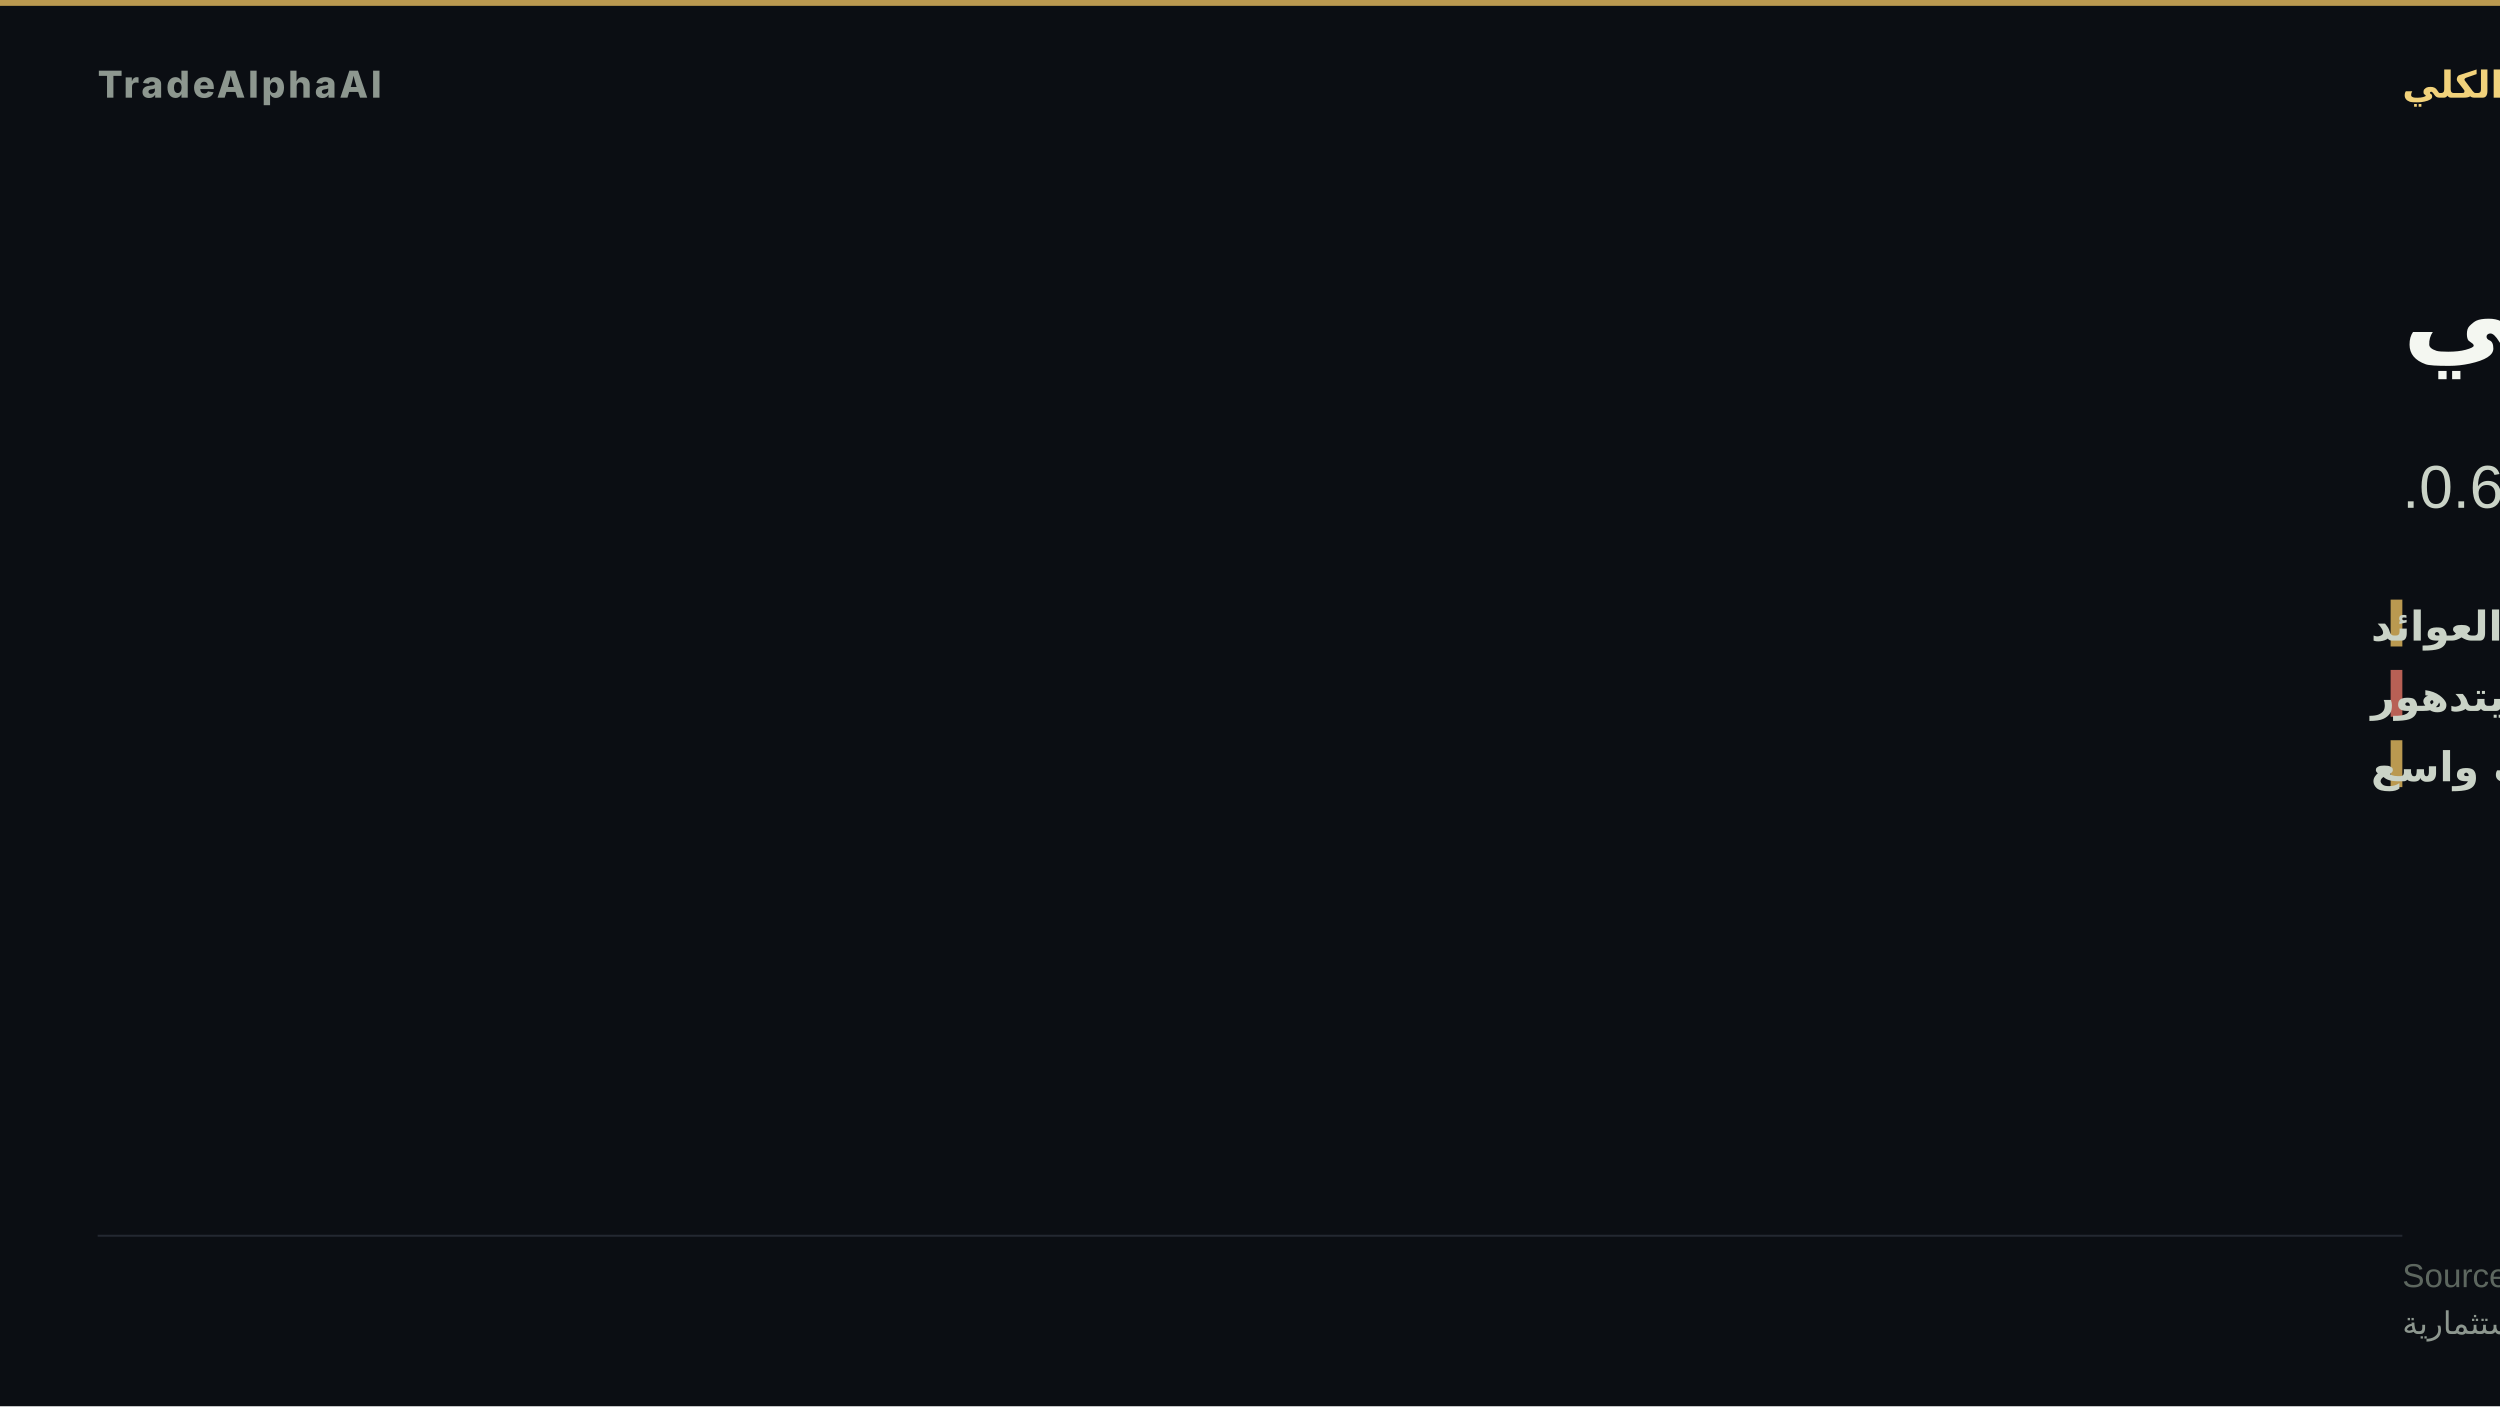
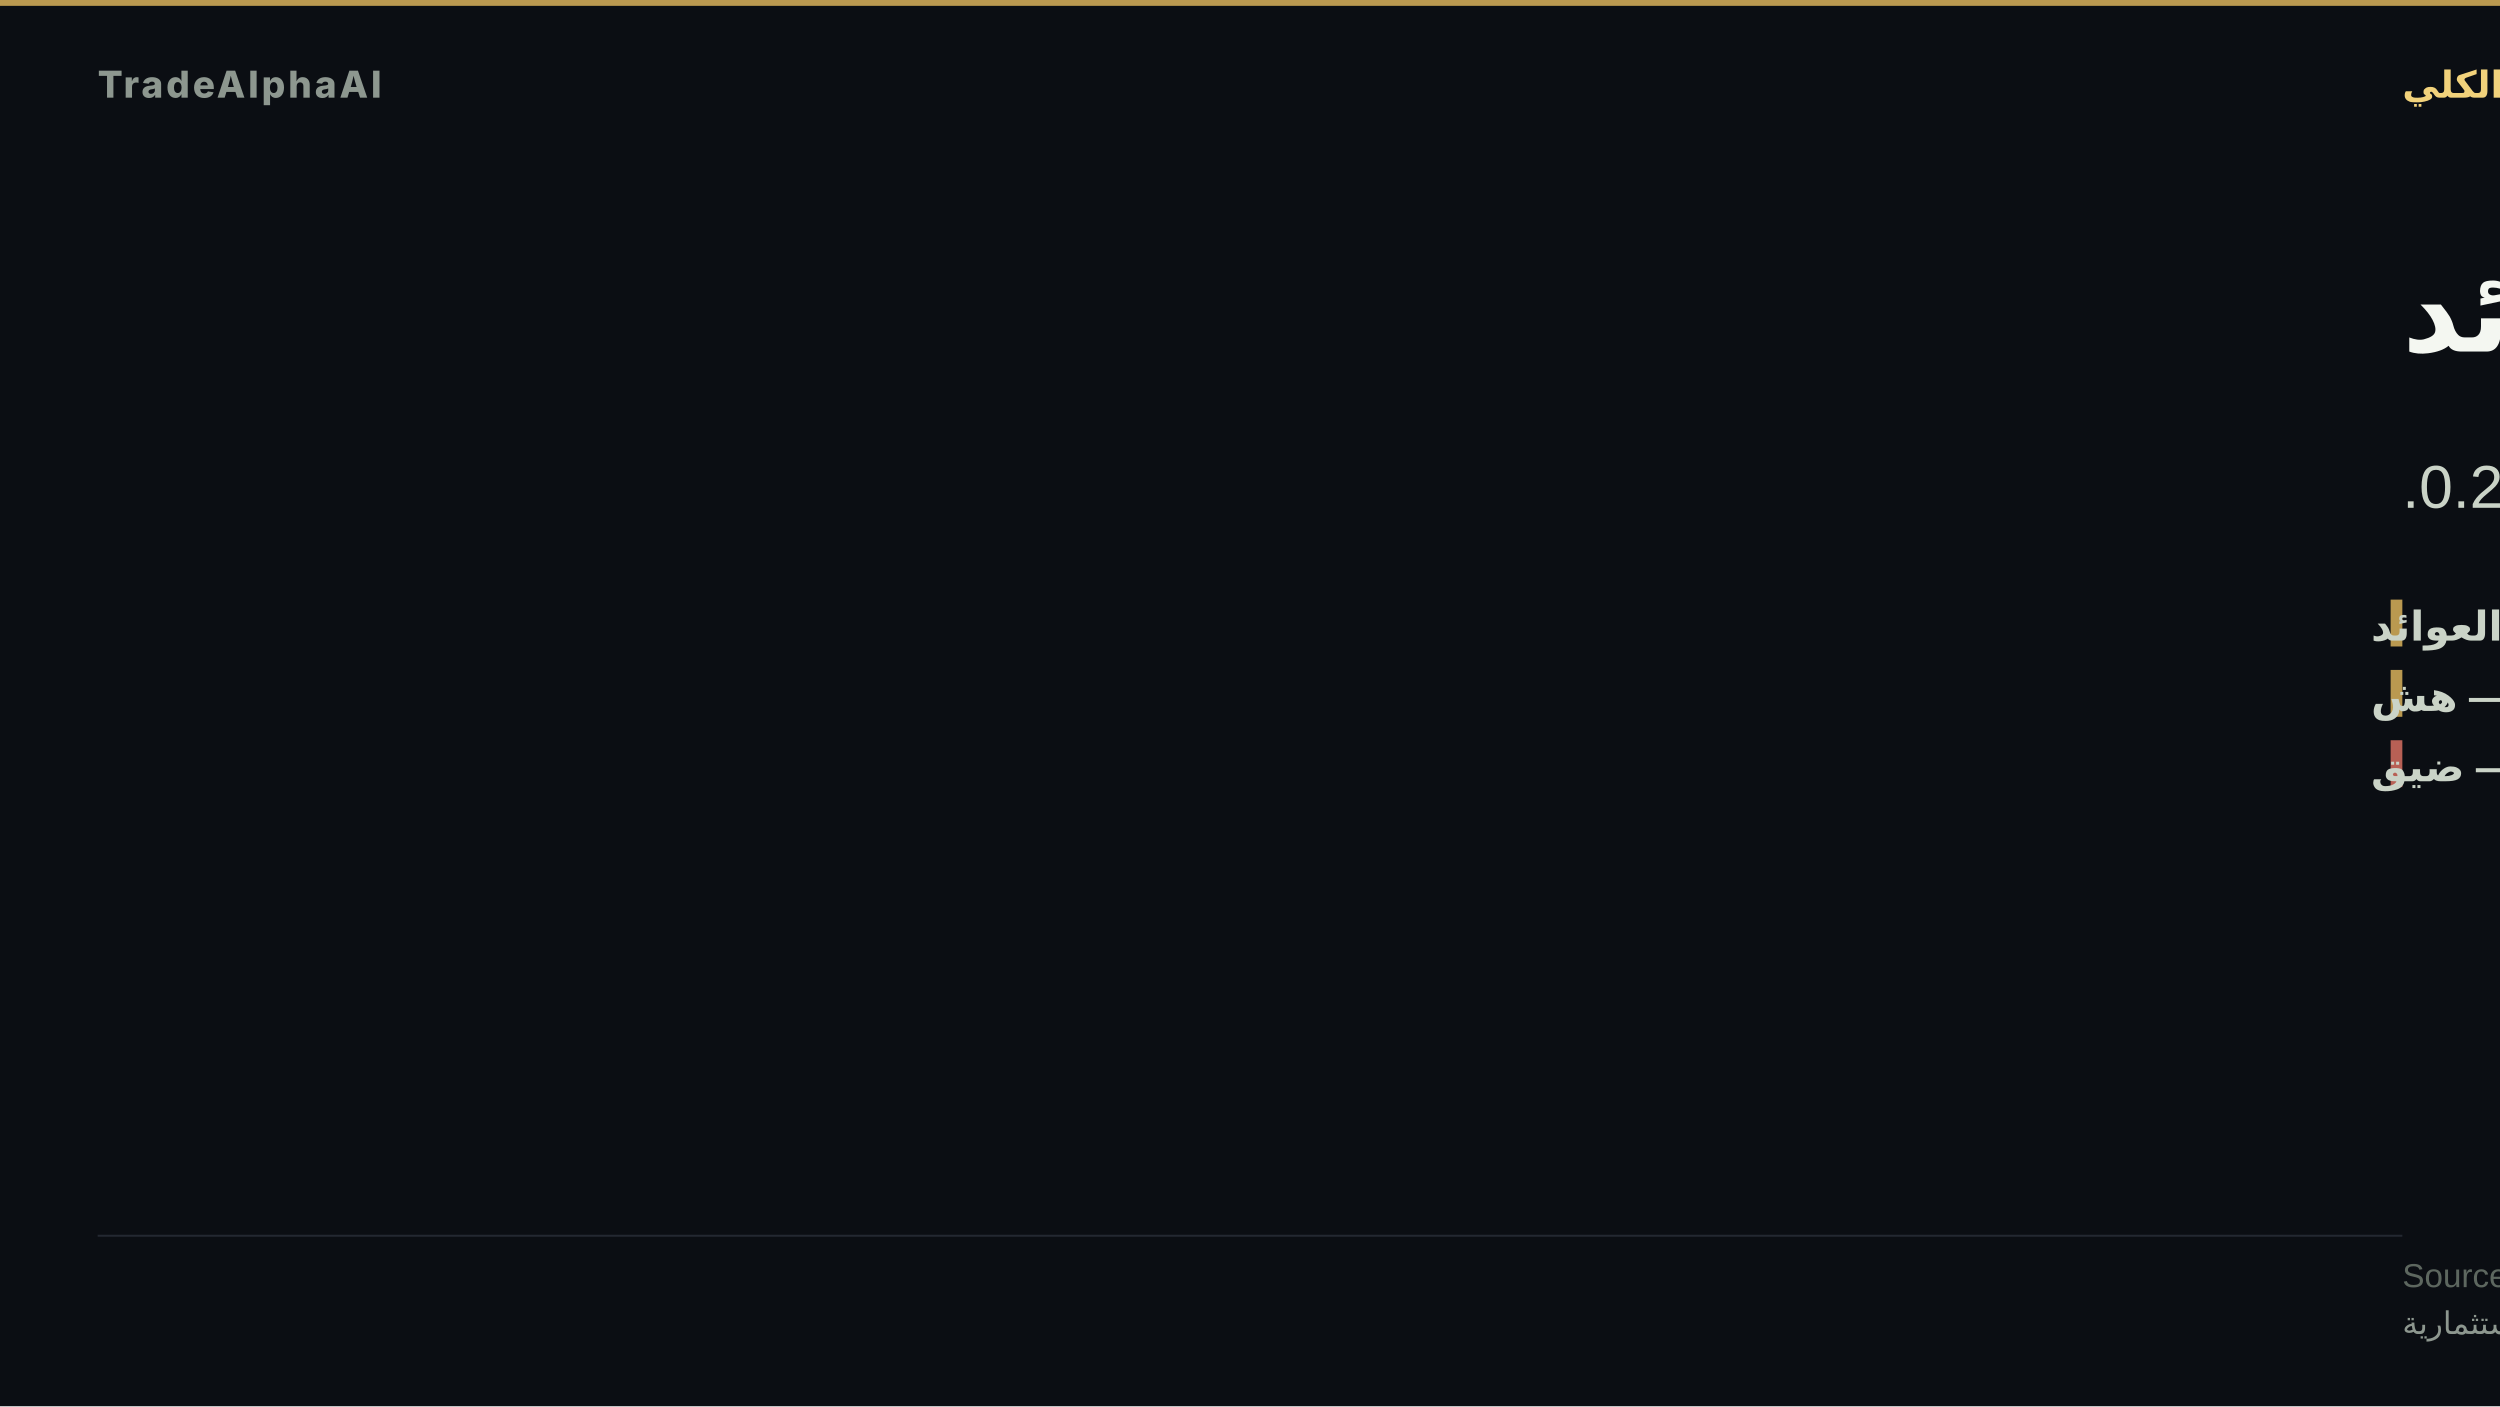
- <svg xmlns="http://www.w3.org/2000/svg" width="1280" height="720" viewBox="0 0 1280 720" role="img" aria-label="تدوير دفاعي">
+ <svg xmlns="http://www.w3.org/2000/svg" width="1280" height="720" viewBox="0 0 1280 720" role="img" aria-label="ضغط العوائد">
  <rect width="1280" height="720" fill="#0b0e13" />
  <rect x="0" y="0" width="1280" height="3" fill="#d8b15a" opacity="0.85" />
  <text x="50" y="50" font-family="'Inter','Segoe UI','Helvetica Neue',Arial,sans-serif" font-size="19" font-weight="800" letter-spacing="1.5" fill="#8d978f" text-anchor="start">TradeAlphaAI</text>
  <text x="1230" y="50" font-family="'Tajawal','Cairo','Segoe UI',Arial,sans-serif" font-size="19" font-weight="700" letter-spacing="0" fill="#f2d27b" text-anchor="end" direction="rtl">النظام الكلي</text>
-   <text x="1230" y="180" font-family="'Tajawal','Cairo','Segoe UI',Arial,sans-serif" font-size="58" font-weight="800" fill="#f4f7f1" text-anchor="end" direction="rtl">تدوير دفاعي</text>
-   <text x="1230" y="260" font-family="'Tajawal','Cairo','Segoe UI',Arial,sans-serif" font-size="31" font-weight="500" fill="#cad3c7" text-anchor="end" direction="rtl">سيولة ضغط العوائد · استقرار يتدهور · اتساق 0.6.</text>
+   <text x="1230" y="180" font-family="'Tajawal','Cairo','Segoe UI',Arial,sans-serif" font-size="58" font-weight="800" fill="#f4f7f1" text-anchor="end" direction="rtl">ضغط العوائد</text>
+   <text x="1230" y="260" font-family="'Tajawal','Cairo','Segoe UI',Arial,sans-serif" font-size="31" font-weight="500" fill="#cad3c7" text-anchor="end" direction="rtl">سيولة ضغط العوائد · استقرار هش · اتساق 0.2.</text>
  <rect x="1224" y="307" width="6" height="24" fill="#d8b15a" opacity="0.85" />
  <text x="1214" y="328" font-family="'Tajawal','Cairo','Segoe UI',Arial,sans-serif" font-size="21" font-weight="600" fill="#cad3c7" text-anchor="end" direction="rtl">السيولة — ضغط العوائد</text>
-   <rect x="1224" y="343" width="6" height="24" fill="#d66e60" opacity="0.85" />
-   <text x="1214" y="364" font-family="'Tajawal','Cairo','Segoe UI',Arial,sans-serif" font-size="21" font-weight="600" fill="#cad3c7" text-anchor="end" direction="rtl">الاستقرار — يتدهور</text>
-   <rect x="1224" y="379" width="6" height="24" fill="#d8b15a" opacity="0.85" />
-   <text x="1214" y="400" font-family="'Tajawal','Cairo','Segoe UI',Arial,sans-serif" font-size="21" font-weight="600" fill="#cad3c7" text-anchor="end" direction="rtl">الاتساع — ضعف واسع</text>
+   <rect x="1224" y="343" width="6" height="24" fill="#d8b15a" opacity="0.85" />
+   <text x="1214" y="364" font-family="'Tajawal','Cairo','Segoe UI',Arial,sans-serif" font-size="21" font-weight="600" fill="#cad3c7" text-anchor="end" direction="rtl">الاستقرار — هش</text>
+   <rect x="1224" y="379" width="6" height="24" fill="#d66e60" opacity="0.85" />
+   <text x="1214" y="400" font-family="'Tajawal','Cairo','Segoe UI',Arial,sans-serif" font-size="21" font-weight="600" fill="#cad3c7" text-anchor="end" direction="rtl">الاتساع — ضيق</text>
  <rect x="50" y="632.2" width="1180" height="1" fill="rgba(148,163,184,0.18)" />
  <text x="1230" y="659" font-family="'Tajawal','Cairo','Segoe UI',Arial,sans-serif" font-size="17" fill="#5d675f" text-anchor="end" direction="rtl">Source: TradeAlphaAI macro-reactions + liquidity-regime artifacts</text>
  <text x="1230" y="683" font-family="'Tajawal','Cairo','Segoe UI',Arial,sans-serif" font-size="16" fill="#8d978f" text-anchor="end" direction="rtl">استخبارات سوق تعليمية — ليست نصيحة استثمارية</text>
</svg>
